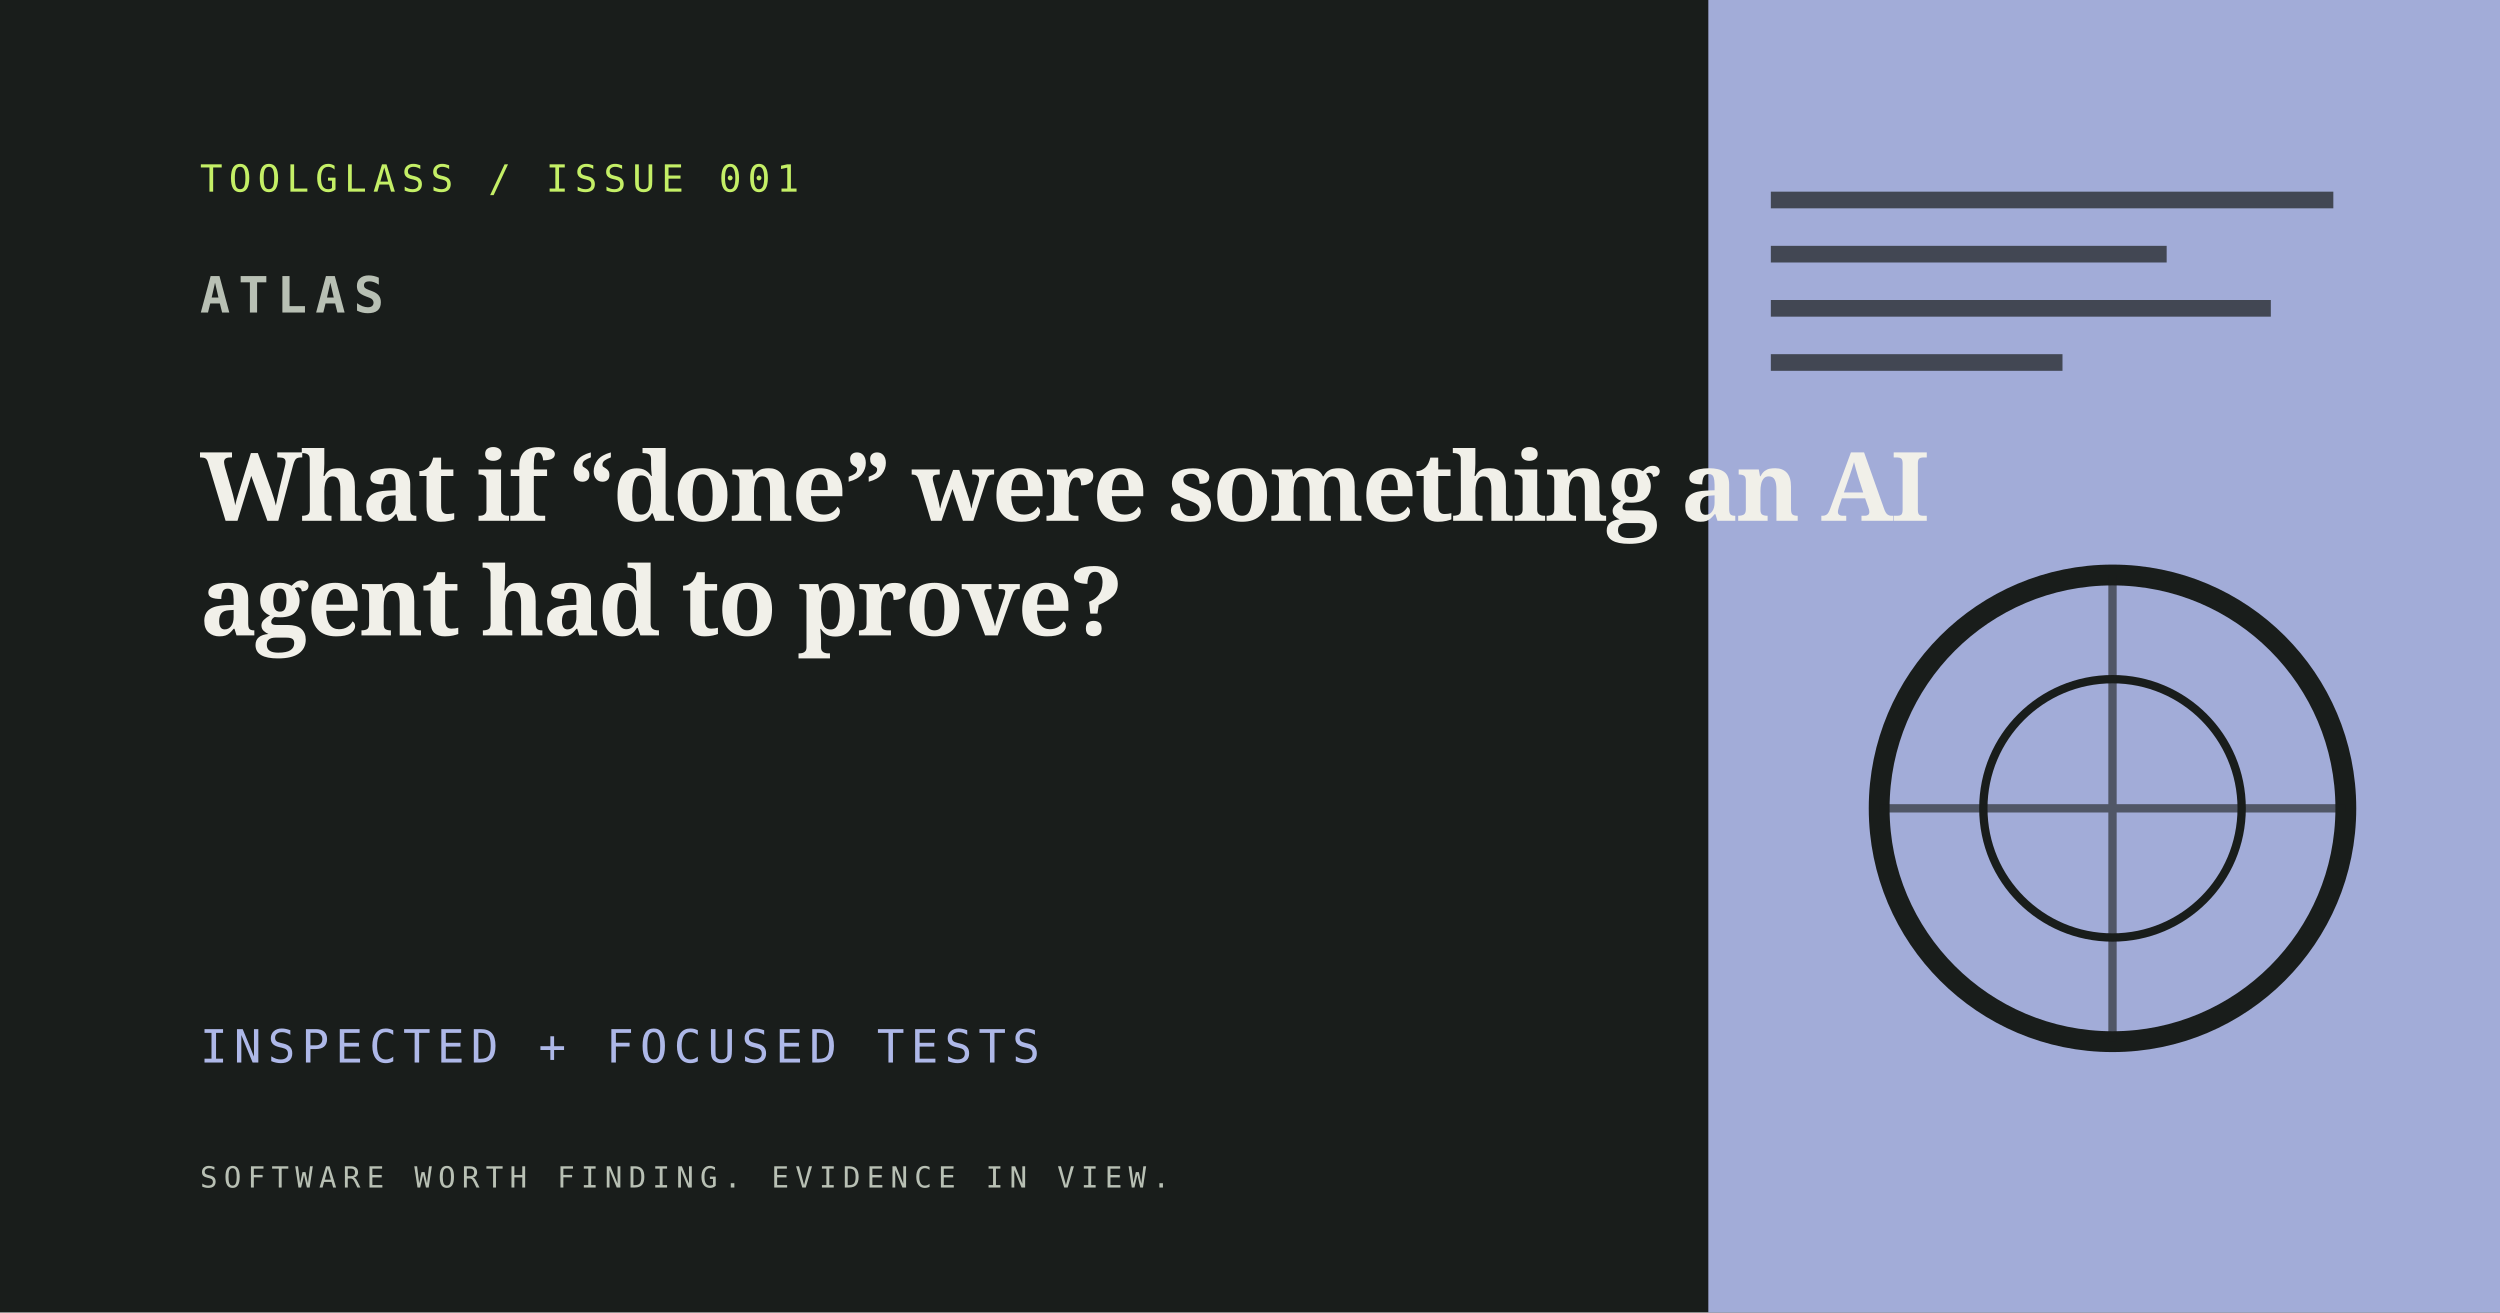
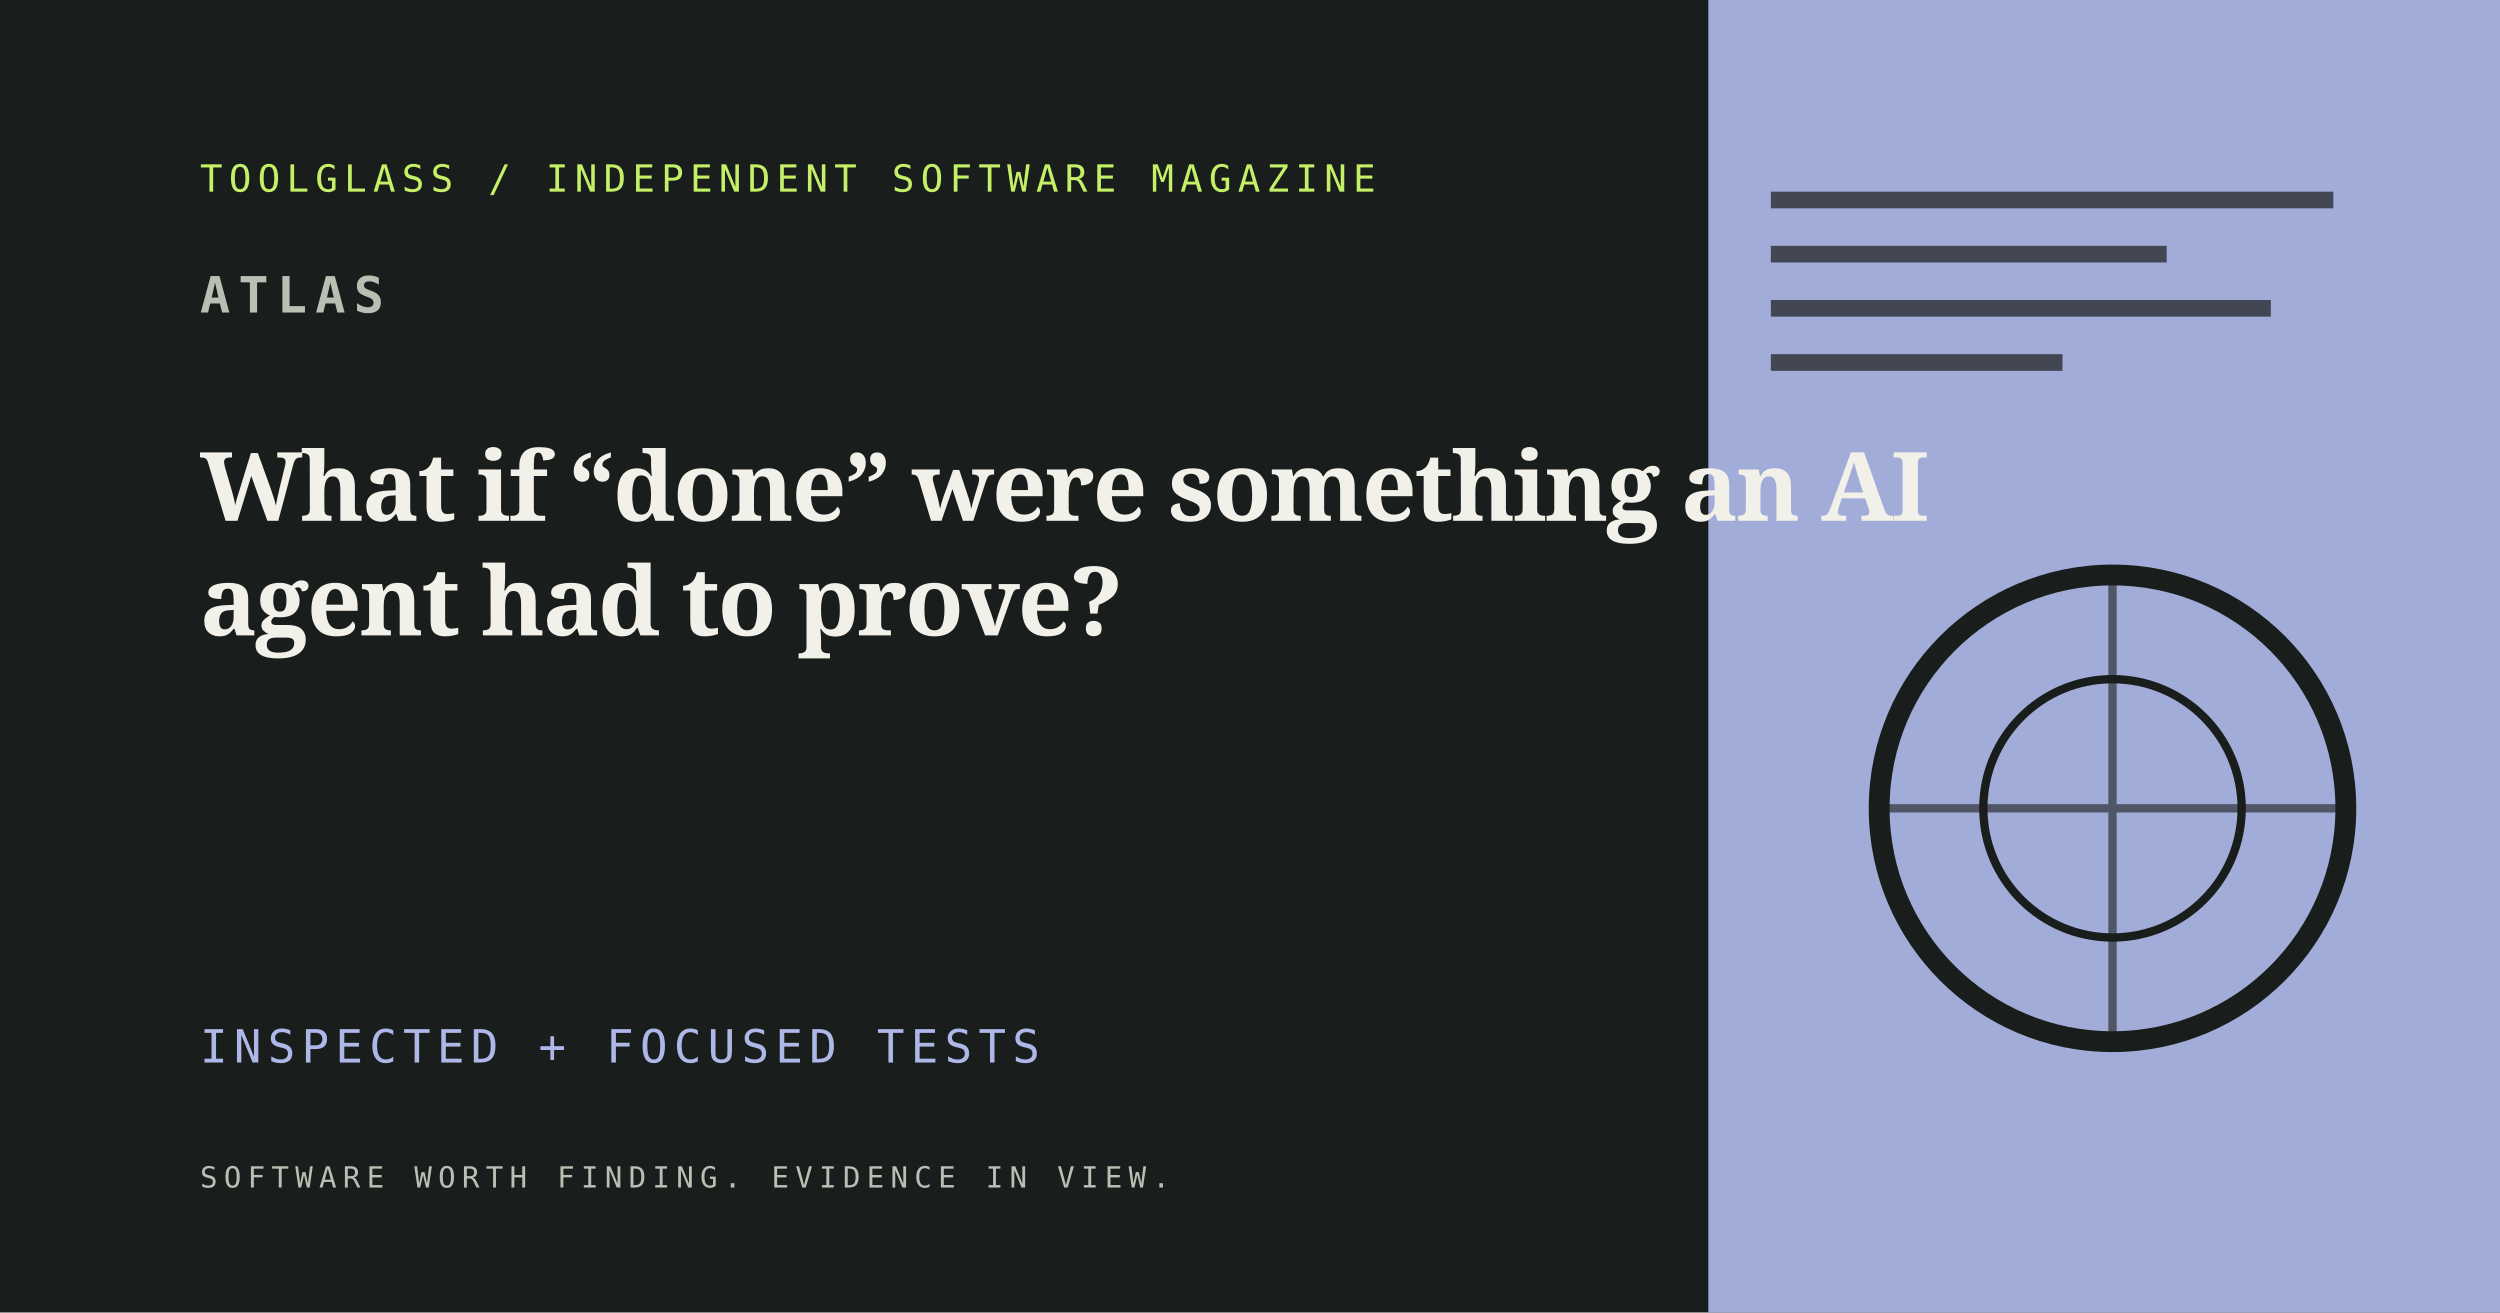
<svg xmlns="http://www.w3.org/2000/svg" width="1200" height="630" viewBox="0 0 1200 630" role="img" aria-labelledby="title desc">
  <rect width="1200" height="630" fill="#191d1b" />
  <path d="M820 0h380v630H820z" fill="#aeb8e8" opacity=".92" />
  <path d="M850 96h270M850 122h190M850 148h240M850 174h140" stroke="#191d1b" stroke-width="8" opacity=".7" />
  <circle cx="1014" cy="388" r="112" fill="none" stroke="#191d1b" stroke-width="10" />
  <circle cx="1014" cy="388" r="62" fill="none" stroke="#191d1b" stroke-width="4" />
  <path d="M902 388h224M1014 276v224" stroke="#191d1b" stroke-width="4" opacity=".6" />
-   <text x="96" y="92" class="eyebrow">TOOLGLASS / ISSUE 001</text>
+   <text x="96" y="92" class="eyebrow">TOOLGLASS / INDEPENDENT SOFTWARE MAGAZINE</text>
  <text x="96" y="150" class="name">ATLAS</text>
  <text x="96" y="250" class="title">What if “done” were something an AI</text>
  <text x="96" y="305" class="title">agent had to prove?</text>
  <text x="96" y="510" class="status">INSPECTED + FOCUSED TESTS</text>
  <text x="96" y="570" class="foot">SOFTWARE WORTH FINDING. EVIDENCE IN VIEW.</text>
  <style>
    .eyebrow,.status,.foot{font-family:monospace;letter-spacing:3px}.eyebrow{fill:#c4ef66;font-size:18px}.name{font:700 24px monospace;fill:#b8c0b4;letter-spacing:4px}.title{font:700 46px Georgia,serif;fill:#f1f0e9;letter-spacing:-1px}.status{font-size:22px;fill:#aeb8e8}.foot{font-size:14px;fill:#b8c0b4}
  </style>
</svg>
